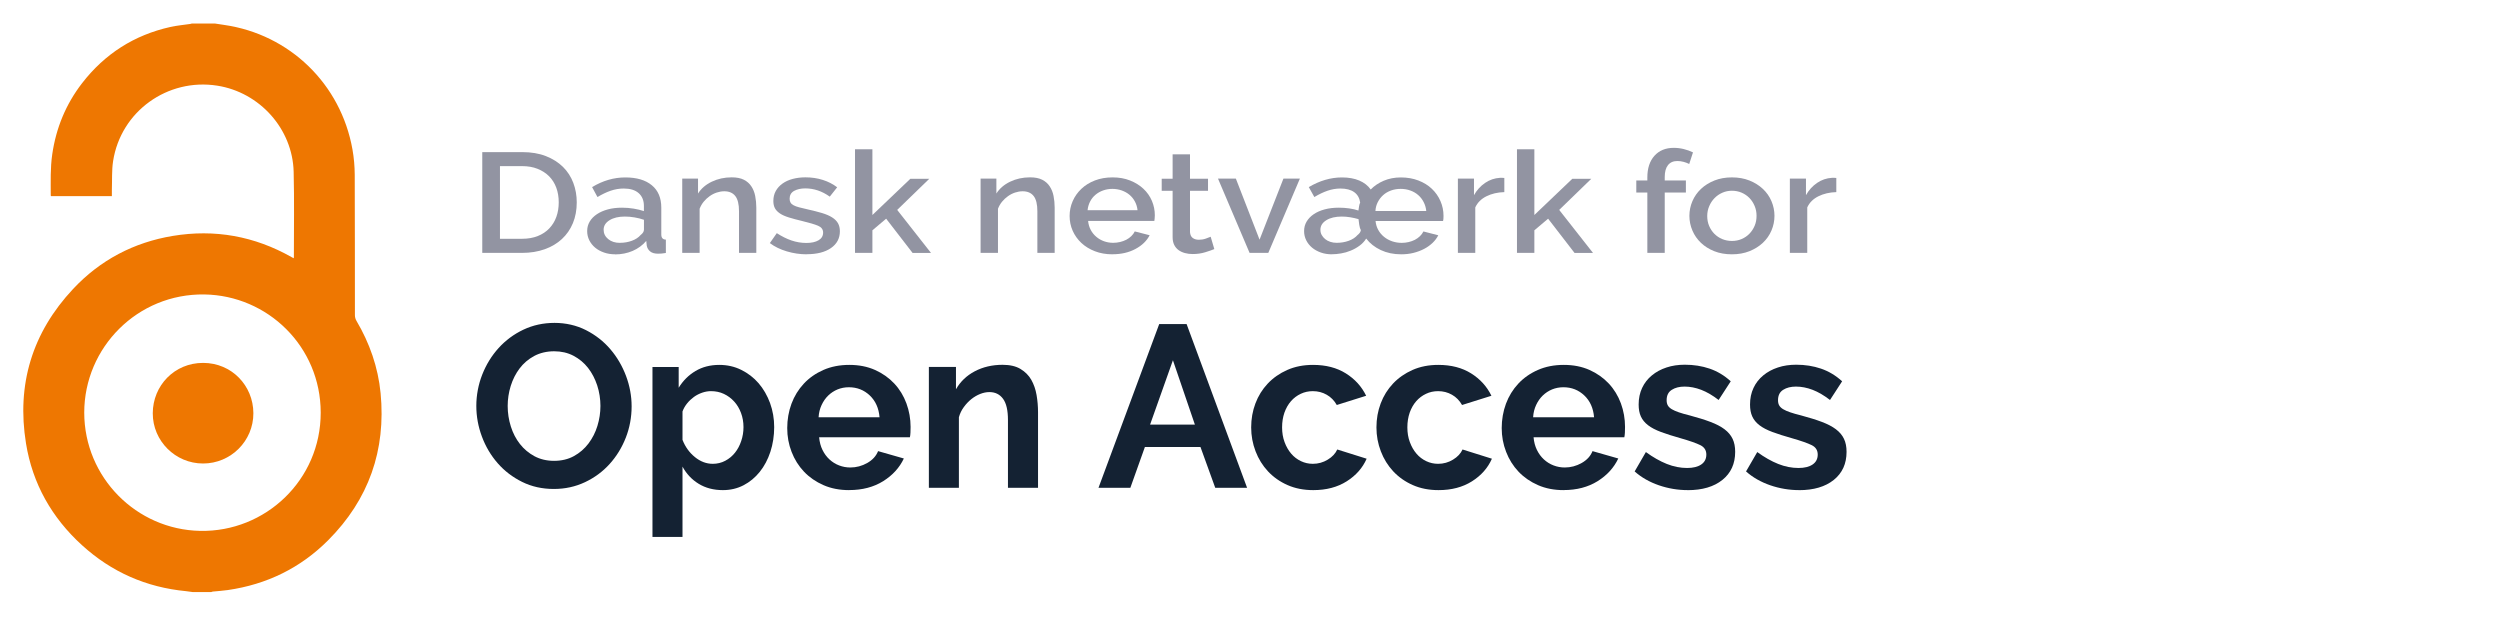
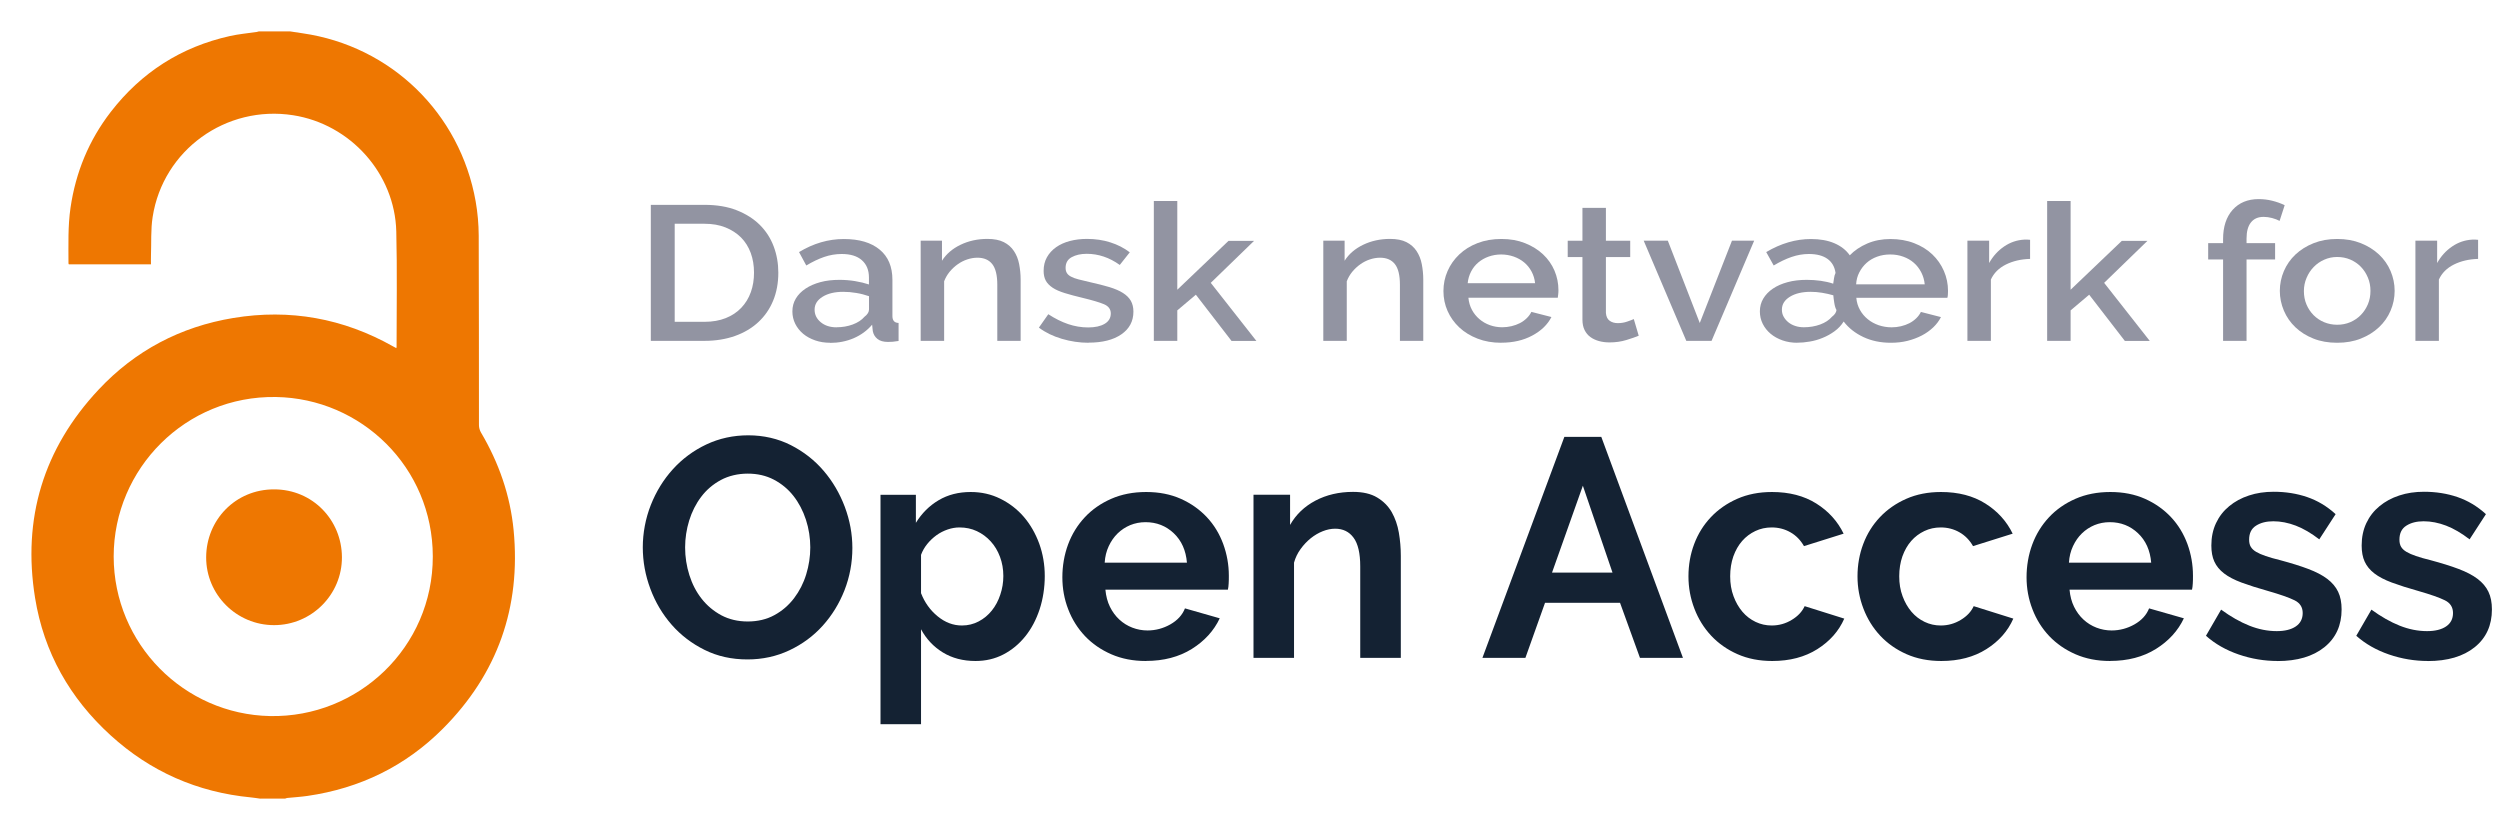
- <svg xmlns="http://www.w3.org/2000/svg" viewBox="0 0 563.59 139.85">
+ <svg xmlns="http://www.w3.org/2000/svg" viewBox="0 0 417.63 138.65">
  <defs>
    <style>.cls-1{fill:#142233;}.cls-2{fill:#9294a2;}.cls-3{fill:#ee7701;}</style>
  </defs>
  <g id="Navn">
    <g>
-       <path class="cls-1" d="M124.86,110.23c-2.63,0-5.01-.53-7.15-1.59-2.14-1.06-3.98-2.46-5.51-4.21-1.53-1.75-2.72-3.75-3.56-6.01-.84-2.25-1.26-4.56-1.26-6.92s.45-4.82,1.34-7.07c.89-2.25,2.12-4.25,3.69-5.98,1.57-1.73,3.43-3.11,5.58-4.13,2.16-1.02,4.5-1.53,7.02-1.53s4.96,.55,7.1,1.64,3.97,2.52,5.48,4.29c1.52,1.77,2.69,3.78,3.54,6.03,.84,2.25,1.26,4.54,1.26,6.86,0,2.46-.44,4.81-1.31,7.05-.88,2.24-2.09,4.21-3.64,5.93-1.55,1.72-3.4,3.09-5.56,4.11-2.16,1.02-4.5,1.53-7.02,1.53Zm-10.41-18.72c0,1.59,.24,3.14,.71,4.63,.47,1.49,1.15,2.81,2.05,3.95,.89,1.14,1.99,2.06,3.28,2.76,1.3,.69,2.77,1.04,4.42,1.04s3.17-.35,4.47-1.07c1.3-.71,2.39-1.66,3.28-2.83,.89-1.18,1.57-2.5,2.02-3.98,.45-1.47,.68-2.97,.68-4.5s-.24-3.14-.73-4.63c-.49-1.49-1.18-2.81-2.07-3.95-.89-1.14-1.99-2.05-3.28-2.73-1.3-.68-2.75-1.01-4.37-1.01s-3.18,.36-4.5,1.07c-1.31,.71-2.41,1.65-3.28,2.81-.88,1.16-1.54,2.48-2,3.95-.45,1.47-.68,2.97-.68,4.5Z" />
-       <path class="cls-1" d="M162.96,110.49c-2.09,0-3.91-.48-5.46-1.43-1.55-.95-2.76-2.24-3.64-3.87v15.86h-6.77v-38.32h5.91v4.68c.98-1.59,2.24-2.85,3.79-3.77,1.55-.92,3.33-1.38,5.36-1.38,1.79,0,3.44,.37,4.95,1.12,1.52,.75,2.82,1.75,3.92,3.02,1.09,1.27,1.95,2.76,2.58,4.47,.62,1.72,.93,3.53,.93,5.43s-.29,3.83-.86,5.56c-.57,1.73-1.37,3.24-2.4,4.52-1.03,1.28-2.25,2.29-3.66,3.02-1.41,.73-2.96,1.09-4.65,1.09Zm-2.27-5.93c1.01,0,1.95-.23,2.8-.68,.86-.45,1.59-1.06,2.2-1.82,.61-.76,1.08-1.65,1.41-2.65,.34-1,.51-2.04,.51-3.12,0-1.14-.19-2.21-.56-3.2-.37-.99-.88-1.85-1.54-2.57-.66-.73-1.43-1.3-2.32-1.72s-1.86-.62-2.91-.62c-.64,0-1.3,.11-1.97,.34-.67,.23-1.3,.55-1.87,.96-.57,.42-1.09,.9-1.54,1.46-.45,.56-.8,1.16-1.04,1.82v6.4c.61,1.56,1.53,2.85,2.78,3.87,1.25,1.02,2.59,1.53,4.04,1.53Z" />
-       <path class="cls-1" d="M191.41,110.49c-2.12,0-4.04-.37-5.76-1.12-1.72-.75-3.18-1.76-4.4-3.04-1.21-1.28-2.15-2.77-2.8-4.47-.66-1.7-.98-3.48-.98-5.36s.32-3.77,.96-5.49c.64-1.72,1.57-3.22,2.78-4.52,1.21-1.3,2.69-2.33,4.42-3.09,1.73-.76,3.68-1.14,5.84-1.14s4.08,.38,5.79,1.14c1.7,.76,3.15,1.79,4.35,3.07,1.2,1.28,2.1,2.77,2.73,4.47,.62,1.7,.94,3.47,.94,5.3,0,.45,0,.88-.03,1.3-.02,.42-.06,.76-.13,1.04h-20.46c.1,1.08,.35,2.03,.76,2.86s.93,1.54,1.57,2.13c.64,.59,1.36,1.04,2.17,1.35s1.65,.47,2.53,.47c1.35,0,2.62-.34,3.81-1.01,1.2-.68,2.01-1.57,2.45-2.68l5.81,1.66c-.98,2.08-2.54,3.79-4.67,5.12-2.14,1.33-4.69,2-7.65,2Zm6.87-16.43c-.17-2.04-.9-3.68-2.2-4.91-1.3-1.23-2.87-1.85-4.72-1.85-.91,0-1.76,.17-2.55,.49-.79,.33-1.49,.79-2.1,1.38-.61,.59-1.1,1.3-1.49,2.13-.39,.83-.62,1.75-.68,2.76h13.74Z" />
-       <path class="cls-1" d="M234,109.97h-6.77v-15.29c0-2.18-.37-3.78-1.11-4.78-.74-1.01-1.77-1.51-3.08-1.51-.67,0-1.36,.14-2.07,.42-.71,.28-1.37,.67-2,1.17-.62,.5-1.19,1.1-1.69,1.79-.51,.69-.88,1.46-1.11,2.29v15.91h-6.77v-27.25h6.11v5.04c.98-1.73,2.39-3.08,4.24-4.06,1.85-.97,3.94-1.46,6.27-1.46,1.65,0,3,.31,4.04,.94,1.04,.62,1.85,1.44,2.43,2.44,.57,1.01,.97,2.15,1.19,3.43,.22,1.28,.33,2.58,.33,3.9v17Z" />
-       <path class="cls-1" d="M261.34,73.05h6.16l13.64,36.92h-7.18l-3.33-9.2h-12.53l-3.28,9.2h-7.18l13.69-36.92Zm8.03,22.67l-4.95-14.51-5.15,14.51h10.11Z" />
-       <path class="cls-1" d="M282.06,96.35c0-1.91,.32-3.71,.96-5.41,.64-1.7,1.57-3.19,2.78-4.47,1.21-1.28,2.68-2.31,4.4-3.07,1.72-.76,3.65-1.14,5.81-1.14,2.9,0,5.36,.64,7.4,1.92,2.04,1.28,3.56,2.96,4.57,5.04l-6.62,2.08c-.57-1-1.33-1.78-2.27-2.31-.94-.54-1.99-.81-3.13-.81-.98,0-1.89,.2-2.73,.6-.84,.4-1.58,.95-2.2,1.66-.62,.71-1.11,1.57-1.47,2.57-.35,1.01-.53,2.12-.53,3.33s.18,2.32,.56,3.33c.37,1.01,.87,1.87,1.49,2.6,.62,.73,1.36,1.29,2.2,1.69,.84,.4,1.73,.6,2.68,.6,1.21,0,2.33-.31,3.36-.94,1.03-.62,1.74-1.39,2.15-2.29l6.62,2.08c-.91,2.08-2.41,3.78-4.5,5.1-2.09,1.32-4.6,1.98-7.53,1.98-2.16,0-4.09-.38-5.81-1.14s-3.18-1.79-4.4-3.09c-1.21-1.3-2.15-2.81-2.8-4.52-.66-1.72-.99-3.51-.99-5.38Z" />
-       <path class="cls-1" d="M310.3,96.35c0-1.91,.32-3.71,.96-5.41,.64-1.7,1.57-3.19,2.78-4.47,1.21-1.28,2.68-2.31,4.4-3.07,1.72-.76,3.65-1.14,5.81-1.14,2.9,0,5.36,.64,7.4,1.92,2.04,1.28,3.56,2.96,4.57,5.04l-6.62,2.08c-.57-1-1.33-1.78-2.27-2.31-.94-.54-1.99-.81-3.13-.81-.98,0-1.89,.2-2.73,.6-.84,.4-1.58,.95-2.2,1.66-.62,.71-1.11,1.57-1.47,2.57-.35,1.01-.53,2.12-.53,3.33s.18,2.32,.56,3.33c.37,1.01,.87,1.87,1.49,2.6,.62,.73,1.36,1.29,2.2,1.69,.84,.4,1.73,.6,2.68,.6,1.21,0,2.33-.31,3.36-.94,1.03-.62,1.74-1.39,2.15-2.29l6.62,2.08c-.91,2.08-2.41,3.78-4.5,5.1-2.09,1.32-4.6,1.98-7.53,1.98-2.16,0-4.09-.38-5.81-1.14s-3.18-1.79-4.4-3.09c-1.21-1.3-2.15-2.81-2.8-4.52-.66-1.72-.99-3.51-.99-5.38Z" />
-       <path class="cls-1" d="M352.49,110.49c-2.12,0-4.04-.37-5.76-1.12s-3.18-1.76-4.4-3.04c-1.21-1.28-2.15-2.77-2.8-4.47-.66-1.7-.99-3.48-.99-5.36s.32-3.77,.96-5.49c.64-1.72,1.57-3.22,2.78-4.52,1.21-1.3,2.69-2.33,4.42-3.09,1.73-.76,3.68-1.14,5.84-1.14s4.08,.38,5.79,1.14c1.7,.76,3.15,1.79,4.35,3.07,1.2,1.28,2.1,2.77,2.73,4.47,.62,1.7,.93,3.47,.93,5.3,0,.45,0,.88-.03,1.3s-.06,.76-.13,1.04h-20.46c.1,1.08,.35,2.03,.76,2.86s.93,1.54,1.57,2.13c.64,.59,1.36,1.04,2.17,1.35s1.65,.47,2.53,.47c1.35,0,2.62-.34,3.81-1.01,1.2-.68,2.01-1.57,2.45-2.68l5.81,1.66c-.98,2.08-2.54,3.79-4.67,5.12-2.14,1.33-4.69,2-7.66,2Zm6.87-16.43c-.17-2.04-.9-3.68-2.2-4.91-1.3-1.23-2.87-1.85-4.72-1.85-.91,0-1.76,.17-2.55,.49-.79,.33-1.49,.79-2.1,1.38-.61,.59-1.1,1.3-1.49,2.13-.39,.83-.62,1.75-.68,2.76h13.74Z" />
-       <path class="cls-1" d="M380.49,110.49c-2.22,0-4.4-.36-6.52-1.09-2.12-.73-3.94-1.77-5.46-3.12l2.53-4.37c1.62,1.18,3.19,2.07,4.72,2.68,1.53,.61,3.06,.91,4.57,.91,1.35,0,2.41-.26,3.18-.78s1.16-1.27,1.16-2.24-.45-1.68-1.36-2.13c-.91-.45-2.39-.97-4.45-1.56-1.72-.48-3.18-.95-4.4-1.4-1.21-.45-2.19-.96-2.93-1.53-.74-.57-1.28-1.23-1.62-1.98-.34-.74-.5-1.64-.5-2.68,0-1.39,.26-2.63,.78-3.74,.52-1.11,1.25-2.05,2.2-2.83,.94-.78,2.05-1.38,3.31-1.79,1.26-.42,2.64-.62,4.12-.62,1.99,0,3.85,.29,5.58,.88,1.73,.59,3.33,1.54,4.77,2.86l-2.73,4.21c-1.35-1.04-2.65-1.8-3.92-2.29-1.26-.48-2.52-.73-3.76-.73-1.15,0-2.11,.24-2.88,.73-.78,.49-1.16,1.27-1.16,2.34,0,.49,.09,.88,.28,1.2,.18,.31,.48,.59,.88,.83,.4,.24,.94,.48,1.59,.7,.66,.23,1.47,.46,2.45,.7,1.82,.49,3.38,.97,4.67,1.46,1.3,.49,2.36,1.04,3.18,1.66s1.43,1.34,1.82,2.16c.39,.81,.58,1.79,.58,2.94,0,2.67-.96,4.78-2.88,6.32-1.92,1.54-4.53,2.31-7.83,2.31Z" />
-       <path class="cls-1" d="M405.6,110.49c-2.22,0-4.4-.36-6.52-1.09-2.12-.73-3.94-1.77-5.46-3.12l2.53-4.37c1.62,1.18,3.19,2.07,4.72,2.68,1.53,.61,3.06,.91,4.57,.91,1.35,0,2.41-.26,3.18-.78s1.16-1.27,1.16-2.24-.45-1.68-1.36-2.13c-.91-.45-2.39-.97-4.45-1.56-1.72-.48-3.18-.95-4.4-1.4-1.21-.45-2.19-.96-2.93-1.53-.74-.57-1.28-1.23-1.62-1.98-.34-.74-.5-1.64-.5-2.68,0-1.39,.26-2.63,.78-3.74,.52-1.11,1.25-2.05,2.2-2.83,.94-.78,2.05-1.38,3.31-1.79,1.26-.42,2.64-.62,4.12-.62,1.99,0,3.85,.29,5.58,.88,1.73,.59,3.33,1.54,4.77,2.86l-2.73,4.21c-1.35-1.04-2.65-1.8-3.92-2.29-1.26-.48-2.52-.73-3.76-.73-1.15,0-2.11,.24-2.88,.73-.78,.49-1.16,1.27-1.16,2.34,0,.49,.09,.88,.28,1.2,.18,.31,.48,.59,.88,.83,.4,.24,.94,.48,1.59,.7,.66,.23,1.47,.46,2.45,.7,1.82,.49,3.38,.97,4.67,1.46,1.3,.49,2.36,1.04,3.18,1.66s1.43,1.34,1.82,2.16c.39,.81,.58,1.79,.58,2.94,0,2.67-.96,4.78-2.88,6.32-1.92,1.54-4.53,2.31-7.83,2.31Z" />
+       <path class="cls-1" d="M124.86,110.16c-2.63,0-5.01-.53-7.15-1.59-2.14-1.06-3.98-2.46-5.51-4.21-1.53-1.75-2.72-3.75-3.56-6.01-.84-2.25-1.26-4.56-1.26-6.92s.45-4.82,1.34-7.07c.89-2.25,2.12-4.25,3.69-5.98,1.57-1.73,3.43-3.11,5.58-4.13,2.16-1.02,4.5-1.53,7.02-1.53s4.96,.55,7.1,1.64,3.97,2.52,5.48,4.29c1.52,1.77,2.69,3.78,3.54,6.03,.84,2.25,1.26,4.54,1.26,6.86,0,2.46-.44,4.81-1.31,7.05-.88,2.24-2.09,4.21-3.64,5.93-1.55,1.72-3.4,3.09-5.56,4.11-2.16,1.02-4.5,1.53-7.02,1.53Zm-10.41-18.72c0,1.59,.24,3.14,.71,4.63,.47,1.49,1.15,2.81,2.05,3.95,.89,1.14,1.99,2.06,3.28,2.76,1.3,.69,2.77,1.04,4.42,1.04s3.17-.35,4.47-1.07c1.3-.71,2.39-1.66,3.28-2.83,.89-1.18,1.57-2.5,2.02-3.98,.45-1.47,.68-2.97,.68-4.5s-.24-3.14-.73-4.63c-.49-1.49-1.18-2.81-2.07-3.95-.89-1.14-1.99-2.05-3.28-2.73-1.3-.68-2.75-1.01-4.37-1.01s-3.18,.36-4.5,1.07c-1.31,.71-2.41,1.65-3.28,2.81-.88,1.16-1.54,2.48-2,3.95-.45,1.47-.68,2.97-.68,4.5Z" />
+       <path class="cls-1" d="M162.96,110.42c-2.09,0-3.91-.48-5.46-1.43-1.55-.95-2.76-2.24-3.64-3.87v15.86h-6.77v-38.32h5.91v4.68c.98-1.59,2.24-2.85,3.79-3.77,1.55-.92,3.33-1.38,5.36-1.38,1.79,0,3.44,.37,4.95,1.12,1.52,.75,2.82,1.75,3.92,3.02,1.09,1.27,1.95,2.76,2.58,4.47,.62,1.72,.93,3.53,.93,5.43s-.29,3.83-.86,5.56c-.57,1.73-1.37,3.24-2.4,4.52-1.03,1.28-2.25,2.29-3.66,3.02-1.41,.73-2.96,1.09-4.65,1.09Zm-2.27-5.93c1.01,0,1.95-.23,2.8-.68,.86-.45,1.59-1.06,2.2-1.82,.61-.76,1.08-1.65,1.41-2.65,.34-1,.51-2.04,.51-3.12,0-1.14-.19-2.21-.56-3.2-.37-.99-.88-1.85-1.54-2.57-.66-.73-1.43-1.3-2.32-1.72s-1.86-.62-2.91-.62c-.64,0-1.3,.11-1.97,.34-.67,.23-1.3,.55-1.87,.96-.57,.42-1.09,.9-1.54,1.46-.45,.56-.8,1.16-1.04,1.82v6.4c.61,1.56,1.53,2.85,2.78,3.87,1.25,1.02,2.59,1.53,4.04,1.53Z" />
+       <path class="cls-1" d="M191.41,110.42c-2.12,0-4.04-.37-5.76-1.12-1.72-.75-3.18-1.76-4.4-3.04-1.21-1.28-2.15-2.77-2.8-4.47-.66-1.7-.98-3.48-.98-5.36s.32-3.77,.96-5.49c.64-1.72,1.57-3.22,2.78-4.52,1.21-1.3,2.69-2.33,4.42-3.09,1.73-.76,3.68-1.14,5.84-1.14s4.08,.38,5.79,1.14c1.7,.76,3.15,1.79,4.35,3.07,1.2,1.28,2.1,2.77,2.73,4.47,.62,1.7,.94,3.47,.94,5.3,0,.45,0,.88-.03,1.3-.02,.42-.06,.76-.13,1.04h-20.46c.1,1.08,.35,2.03,.76,2.86s.93,1.54,1.57,2.13c.64,.59,1.36,1.04,2.17,1.35s1.65,.47,2.53,.47c1.35,0,2.62-.34,3.81-1.01,1.2-.68,2.01-1.57,2.45-2.68l5.81,1.66c-.98,2.08-2.54,3.79-4.67,5.12-2.14,1.33-4.69,2-7.65,2Zm6.87-16.43c-.17-2.04-.9-3.68-2.2-4.91-1.3-1.23-2.87-1.85-4.72-1.85-.91,0-1.76,.17-2.55,.49-.79,.33-1.49,.79-2.1,1.38-.61,.59-1.1,1.3-1.49,2.13-.39,.83-.62,1.75-.68,2.76h13.74Z" />
+       <path class="cls-1" d="M234,109.9h-6.77v-15.29c0-2.18-.37-3.78-1.11-4.78-.74-1.01-1.77-1.51-3.08-1.51-.67,0-1.36,.14-2.07,.42-.71,.28-1.37,.67-2,1.17-.62,.5-1.19,1.1-1.69,1.79-.51,.69-.88,1.46-1.11,2.29v15.91h-6.77v-27.25h6.11v5.04c.98-1.73,2.39-3.08,4.24-4.06,1.85-.97,3.94-1.46,6.27-1.46,1.65,0,3,.31,4.04,.94,1.04,.62,1.85,1.44,2.43,2.44,.57,1.01,.97,2.15,1.19,3.43,.22,1.28,.33,2.58,.33,3.9v17Z" />
+       <path class="cls-1" d="M261.34,72.98h6.16l13.64,36.92h-7.18l-3.33-9.2h-12.53l-3.28,9.2h-7.18l13.69-36.92Zm8.03,22.67l-4.95-14.51-5.15,14.51h10.11Z" />
+       <path class="cls-1" d="M282.06,96.28c0-1.91,.32-3.71,.96-5.41,.64-1.7,1.57-3.19,2.78-4.47,1.21-1.28,2.68-2.31,4.4-3.07,1.72-.76,3.65-1.14,5.81-1.14,2.9,0,5.36,.64,7.4,1.92,2.04,1.28,3.56,2.96,4.57,5.04l-6.62,2.08c-.57-1-1.33-1.78-2.27-2.31-.94-.54-1.99-.81-3.13-.81-.98,0-1.89,.2-2.73,.6-.84,.4-1.58,.95-2.2,1.66-.62,.71-1.11,1.57-1.47,2.57-.35,1.01-.53,2.12-.53,3.33s.18,2.32,.56,3.33c.37,1.01,.87,1.87,1.49,2.6,.62,.73,1.36,1.29,2.2,1.69,.84,.4,1.73,.6,2.68,.6,1.21,0,2.33-.31,3.36-.94,1.03-.62,1.74-1.39,2.15-2.29l6.62,2.08c-.91,2.08-2.41,3.78-4.5,5.1-2.09,1.32-4.6,1.98-7.53,1.98-2.16,0-4.09-.38-5.81-1.14s-3.18-1.79-4.4-3.09c-1.21-1.3-2.15-2.81-2.8-4.52-.66-1.72-.99-3.51-.99-5.38Z" />
+       <path class="cls-1" d="M310.3,96.28c0-1.91,.32-3.71,.96-5.41,.64-1.7,1.57-3.19,2.78-4.47,1.21-1.28,2.68-2.31,4.4-3.07,1.72-.76,3.65-1.14,5.81-1.14,2.9,0,5.36,.64,7.4,1.92,2.04,1.28,3.56,2.96,4.57,5.04l-6.62,2.08c-.57-1-1.33-1.78-2.27-2.31-.94-.54-1.99-.81-3.13-.81-.98,0-1.89,.2-2.73,.6-.84,.4-1.58,.95-2.2,1.66-.62,.71-1.11,1.57-1.47,2.57-.35,1.01-.53,2.12-.53,3.33s.18,2.32,.56,3.33c.37,1.01,.87,1.87,1.49,2.6,.62,.73,1.36,1.29,2.2,1.69,.84,.4,1.73,.6,2.68,.6,1.21,0,2.33-.31,3.36-.94,1.03-.62,1.74-1.39,2.15-2.29l6.62,2.08c-.91,2.08-2.41,3.78-4.5,5.1-2.09,1.32-4.6,1.98-7.53,1.98-2.16,0-4.09-.38-5.81-1.14s-3.18-1.79-4.4-3.09c-1.21-1.3-2.15-2.81-2.8-4.52-.66-1.72-.99-3.51-.99-5.38Z" />
+       <path class="cls-1" d="M352.49,110.42c-2.12,0-4.04-.37-5.76-1.12s-3.18-1.76-4.4-3.04c-1.21-1.28-2.15-2.77-2.8-4.47-.66-1.7-.99-3.48-.99-5.36s.32-3.77,.96-5.49c.64-1.72,1.57-3.22,2.78-4.52,1.21-1.3,2.69-2.33,4.42-3.09,1.73-.76,3.68-1.14,5.84-1.14s4.08,.38,5.79,1.14c1.7,.76,3.15,1.79,4.35,3.07,1.2,1.28,2.1,2.77,2.73,4.47,.62,1.7,.93,3.47,.93,5.3,0,.45,0,.88-.03,1.3s-.06,.76-.13,1.04h-20.46c.1,1.08,.35,2.03,.76,2.86s.93,1.54,1.57,2.13c.64,.59,1.36,1.04,2.17,1.35s1.65,.47,2.53,.47c1.35,0,2.62-.34,3.81-1.01,1.2-.68,2.01-1.57,2.45-2.68l5.81,1.66c-.98,2.08-2.54,3.79-4.67,5.12-2.14,1.33-4.69,2-7.66,2Zm6.87-16.43c-.17-2.04-.9-3.68-2.2-4.91-1.3-1.23-2.87-1.85-4.72-1.85-.91,0-1.76,.17-2.55,.49-.79,.33-1.49,.79-2.1,1.38-.61,.59-1.1,1.3-1.49,2.13-.39,.83-.62,1.75-.68,2.76h13.74Z" />
+       <path class="cls-1" d="M380.49,110.42c-2.22,0-4.4-.36-6.52-1.09-2.12-.73-3.94-1.77-5.46-3.12l2.53-4.37c1.62,1.18,3.19,2.07,4.72,2.68,1.53,.61,3.06,.91,4.57,.91,1.35,0,2.41-.26,3.18-.78s1.16-1.27,1.16-2.24-.45-1.68-1.36-2.13c-.91-.45-2.39-.97-4.45-1.56-1.72-.48-3.18-.95-4.4-1.4-1.21-.45-2.19-.96-2.93-1.53-.74-.57-1.28-1.23-1.62-1.98-.34-.74-.5-1.64-.5-2.68,0-1.39,.26-2.63,.78-3.74,.52-1.11,1.25-2.05,2.2-2.83,.94-.78,2.05-1.38,3.31-1.79,1.26-.42,2.64-.62,4.12-.62,1.99,0,3.85,.29,5.58,.88,1.73,.59,3.33,1.54,4.77,2.86l-2.73,4.21c-1.35-1.04-2.65-1.8-3.92-2.29-1.26-.48-2.52-.73-3.76-.73-1.15,0-2.11,.24-2.88,.73-.78,.49-1.16,1.27-1.16,2.34,0,.49,.09,.88,.28,1.2,.18,.31,.48,.59,.88,.83,.4,.24,.94,.48,1.59,.7,.66,.23,1.47,.46,2.45,.7,1.82,.49,3.38,.97,4.67,1.46,1.3,.49,2.36,1.04,3.18,1.66s1.43,1.34,1.82,2.16c.39,.81,.58,1.79,.58,2.94,0,2.67-.96,4.78-2.88,6.32-1.92,1.54-4.53,2.31-7.83,2.31Z" />
+       <path class="cls-1" d="M405.6,110.42c-2.22,0-4.4-.36-6.52-1.09-2.12-.73-3.94-1.77-5.46-3.12l2.53-4.37c1.62,1.18,3.19,2.07,4.72,2.68,1.53,.61,3.06,.91,4.57,.91,1.35,0,2.41-.26,3.18-.78s1.16-1.27,1.16-2.24-.45-1.68-1.36-2.13c-.91-.45-2.39-.97-4.45-1.56-1.72-.48-3.18-.95-4.4-1.4-1.21-.45-2.19-.96-2.93-1.53-.74-.57-1.28-1.23-1.62-1.98-.34-.74-.5-1.64-.5-2.68,0-1.39,.26-2.63,.78-3.74,.52-1.11,1.25-2.05,2.2-2.83,.94-.78,2.05-1.38,3.31-1.79,1.26-.42,2.64-.62,4.12-.62,1.99,0,3.85,.29,5.58,.88,1.73,.59,3.33,1.54,4.77,2.86l-2.73,4.21c-1.35-1.04-2.65-1.8-3.92-2.29-1.26-.48-2.52-.73-3.76-.73-1.15,0-2.11,.24-2.88,.73-.78,.49-1.16,1.27-1.16,2.34,0,.49,.09,.88,.28,1.2,.18,.31,.48,.59,.88,.83,.4,.24,.94,.48,1.59,.7,.66,.23,1.47,.46,2.45,.7,1.82,.49,3.38,.97,4.67,1.46,1.3,.49,2.36,1.04,3.18,1.66s1.43,1.34,1.82,2.16c.39,.81,.58,1.79,.58,2.94,0,2.67-.96,4.78-2.88,6.32-1.92,1.54-4.53,2.31-7.83,2.31Z" />
    </g>
    <g id="DK">
      <g>
-         <path class="cls-2" d="M108.72,57.01v-22.72h8.98c2.04,0,3.83,.3,5.36,.9,1.53,.6,2.81,1.41,3.85,2.43,1.03,1.02,1.81,2.22,2.33,3.6,.52,1.38,.78,2.84,.78,4.4,0,1.73-.29,3.29-.87,4.69-.58,1.4-1.41,2.59-2.48,3.58-1.07,.99-2.36,1.76-3.88,2.3-1.52,.54-3.22,.82-5.09,.82h-8.98Zm17.24-11.39c0-1.19-.18-2.29-.55-3.3-.37-1-.91-1.86-1.62-2.58-.71-.71-1.58-1.27-2.6-1.68-1.02-.41-2.19-.61-3.49-.61h-4.99v16.38h4.99c1.33,0,2.51-.21,3.54-.62s1.9-.99,2.6-1.73c.7-.74,1.23-1.6,1.59-2.61,.36-1,.53-2.09,.53-3.26Z" />
-         <path class="cls-2" d="M138.68,57.33c-.9,0-1.74-.13-2.51-.4-.77-.27-1.44-.63-2-1.1-.56-.47-1-1.02-1.32-1.66-.32-.64-.48-1.33-.48-2.08,0-.79,.19-1.5,.57-2.14,.38-.64,.92-1.19,1.62-1.66,.7-.47,1.53-.83,2.49-1.09,.96-.26,2.02-.38,3.19-.38,.88,0,1.75,.07,2.6,.21,.85,.14,1.63,.33,2.32,.56v-1.15c0-1.24-.39-2.2-1.18-2.9s-1.91-1.04-3.38-1.04c-1,0-1.98,.17-2.94,.5-.96,.33-1.95,.81-2.97,1.42l-1.21-2.24c2.4-1.45,4.89-2.18,7.48-2.18s4.56,.59,5.98,1.76c1.43,1.17,2.14,2.86,2.14,5.06v6.05c0,.75,.34,1.13,1.03,1.15v3.01c-.38,.06-.71,.11-.98,.13-.27,.02-.54,.03-.8,.03-.76,0-1.35-.17-1.76-.51-.42-.34-.67-.78-.77-1.31l-.11-1.06c-.83,.98-1.86,1.73-3.08,2.26-1.22,.52-2.54,.78-3.94,.78Zm1.07-2.59c.95,0,1.85-.15,2.69-.46,.84-.31,1.5-.74,1.98-1.3,.5-.38,.75-.79,.75-1.22v-2.21c-.67-.23-1.37-.42-2.12-.54-.75-.13-1.48-.19-2.19-.19-1.4,0-2.55,.27-3.44,.82s-1.34,1.26-1.34,2.16c0,.83,.34,1.53,1.03,2.1,.69,.57,1.57,.85,2.64,.85Z" />
-         <path class="cls-2" d="M170.52,57.01h-3.92v-9.38c0-1.58-.28-2.73-.84-3.44-.56-.71-1.38-1.07-2.48-1.07-.57,0-1.14,.1-1.71,.29s-1.1,.46-1.6,.82c-.5,.35-.94,.77-1.34,1.25-.39,.48-.69,1.01-.91,1.58v9.95h-3.92v-16.74h3.56v3.36c.71-1.13,1.75-2.02,3.1-2.67,1.35-.65,2.85-.98,4.49-.98,1.12,0,2.03,.18,2.74,.54,.71,.36,1.28,.86,1.69,1.49,.42,.63,.71,1.35,.87,2.18s.25,1.69,.25,2.61v10.21Z" />
-         <path class="cls-2" d="M181.85,57.33c-1.5,0-2.99-.22-4.47-.66-1.48-.44-2.76-1.06-3.83-1.87l1.57-2.24c1.12,.73,2.22,1.28,3.31,1.65,1.09,.37,2.21,.56,3.35,.56s2.08-.2,2.76-.61c.68-.4,1.02-.98,1.02-1.73,0-.7-.38-1.22-1.14-1.54-.76-.32-1.95-.67-3.56-1.06-1.16-.28-2.16-.54-2.99-.8-.83-.26-1.51-.55-2.03-.9s-.9-.74-1.14-1.18c-.24-.45-.36-.99-.36-1.63,0-.85,.18-1.61,.55-2.27,.37-.66,.88-1.22,1.53-1.68,.65-.46,1.42-.81,2.3-1.04,.88-.23,1.83-.35,2.85-.35,1.4,0,2.71,.19,3.92,.58,1.21,.38,2.29,.94,3.24,1.66l-1.67,2.11c-1.73-1.24-3.57-1.86-5.52-1.86-1,0-1.83,.19-2.51,.56s-1.02,.97-1.02,1.78c0,.34,.07,.63,.21,.86,.14,.24,.37,.44,.69,.61,.32,.17,.74,.33,1.25,.46,.51,.14,1.15,.29,1.91,.46,1.26,.28,2.34,.56,3.26,.83,.91,.28,1.67,.6,2.26,.98,.59,.37,1.03,.81,1.32,1.31,.28,.5,.43,1.1,.43,1.81,0,1.6-.67,2.86-2.01,3.79-1.34,.93-3.17,1.39-5.47,1.39Z" />
-         <path class="cls-2" d="M205.72,57.01l-5.95-7.71-3.1,2.62v5.09h-3.92v-23.36h3.92v14.82l8.55-8.16h4.27l-7.23,7.01,7.62,9.7h-4.17Z" />
-         <path class="cls-2" d="M237.78,57.01h-3.92v-9.38c0-1.58-.28-2.73-.84-3.44-.56-.71-1.38-1.07-2.48-1.07-.57,0-1.14,.1-1.71,.29s-1.1,.46-1.6,.82c-.5,.35-.94,.77-1.34,1.25-.39,.48-.69,1.01-.91,1.58v9.95h-3.92v-16.74h3.56v3.36c.71-1.13,1.75-2.02,3.1-2.67,1.35-.65,2.85-.98,4.49-.98,1.12,0,2.03,.18,2.74,.54,.71,.36,1.28,.86,1.69,1.49,.42,.63,.71,1.35,.87,2.18s.25,1.69,.25,2.61v10.21Z" />
-         <path class="cls-2" d="M250.78,57.33c-1.45,0-2.77-.23-3.95-.69-1.19-.46-2.2-1.08-3.05-1.87-.84-.79-1.5-1.71-1.96-2.75-.46-1.04-.69-2.15-.69-3.33s.23-2.29,.69-3.34c.46-1.06,1.12-1.98,1.96-2.78,.84-.8,1.86-1.43,3.05-1.89,1.19-.46,2.52-.69,3.99-.69s2.76,.23,3.94,.7c1.18,.47,2.18,1.09,3.01,1.87,.83,.78,1.47,1.69,1.91,2.72,.44,1.04,.66,2.12,.66,3.25,0,.26-.01,.5-.04,.72-.02,.22-.05,.41-.07,.56h-14.93c.07,.75,.27,1.42,.59,2.02,.32,.6,.74,1.12,1.25,1.55,.51,.44,1.09,.77,1.75,1.01,.65,.23,1.34,.35,2.05,.35,.52,0,1.04-.06,1.55-.18,.51-.12,.98-.29,1.41-.51,.43-.22,.81-.5,1.14-.82,.33-.32,.59-.67,.78-1.06l3.35,.86c-.64,1.26-1.7,2.29-3.19,3.09-1.48,.8-3.21,1.2-5.18,1.2Zm5.66-9.95c-.07-.7-.27-1.35-.59-1.95-.32-.6-.73-1.1-1.23-1.52-.5-.42-1.08-.74-1.75-.98-.67-.23-1.37-.35-2.1-.35s-1.43,.12-2.08,.35c-.65,.23-1.23,.56-1.73,.98-.5,.42-.9,.92-1.21,1.52-.31,.6-.5,1.25-.57,1.95h11.26Z" />
-         <path class="cls-2" d="M273.76,56.15c-.5,.21-1.19,.45-2.07,.72-.88,.27-1.82,.4-2.81,.4-.62,0-1.2-.07-1.75-.22-.55-.15-1.03-.37-1.44-.67-.42-.3-.74-.69-.98-1.17-.24-.48-.36-1.06-.36-1.74v-10.46h-2.46v-2.72h2.46v-5.5h3.92v5.5h4.06v2.72h-4.06v9.34c.05,.6,.25,1.03,.62,1.3,.37,.27,.83,.4,1.37,.4s1.07-.08,1.57-.26c.5-.17,.87-.31,1.1-.42l.82,2.78Z" />
-         <path class="cls-2" d="M281.7,57.01l-7.12-16.74h4.03l5.34,13.76,5.38-13.76h3.71l-7.12,16.74h-4.2Z" />
-         <path class="cls-2" d="M300.26,57.33c-.9,0-1.73-.13-2.49-.4s-1.42-.63-1.98-1.1c-.56-.47-1-1.02-1.32-1.66-.32-.64-.48-1.33-.48-2.08,0-.79,.19-1.5,.57-2.14,.38-.64,.91-1.19,1.6-1.66,.69-.47,1.51-.83,2.48-1.09,.96-.26,2.02-.38,3.19-.38,.78,0,1.56,.05,2.33,.16,.77,.11,1.47,.27,2.08,.48,.05-.28,.09-.59,.14-.93,.05-.34,.13-.63,.25-.86-.14-1.02-.59-1.81-1.34-2.35s-1.79-.82-3.12-.82c-.97,0-1.94,.17-2.9,.5-.96,.33-1.95,.81-2.97,1.42l-1.25-2.24c2.45-1.45,4.94-2.18,7.48-2.18,1.5,0,2.8,.23,3.9,.7s1.96,1.14,2.58,2.02c.78-.81,1.76-1.47,2.92-1.97,1.16-.5,2.46-.75,3.88-.75s2.77,.23,3.95,.69c1.19,.46,2.2,1.08,3.03,1.87,.83,.79,1.48,1.71,1.94,2.77,.46,1.06,.69,2.17,.69,3.34,0,.17,0,.37-.02,.59-.01,.22-.04,.41-.09,.56h-15.21c.07,.75,.27,1.42,.61,2.02,.33,.6,.77,1.12,1.3,1.55,.53,.44,1.15,.77,1.83,1.01,.69,.23,1.41,.35,2.17,.35,.52,0,1.04-.06,1.55-.18,.51-.12,.98-.29,1.41-.51,.43-.22,.81-.5,1.14-.82,.33-.32,.59-.67,.78-1.06l3.35,.86c-.31,.62-.74,1.19-1.28,1.71-.55,.52-1.18,.98-1.91,1.36s-1.53,.68-2.4,.9-1.8,.32-2.78,.32c-1.71,0-3.24-.32-4.6-.96-1.35-.64-2.45-1.5-3.28-2.59-.4,.64-.91,1.18-1.53,1.63-.62,.45-1.28,.82-1.98,1.1-.7,.29-1.42,.5-2.16,.62-.74,.13-1.44,.19-2.1,.19Zm1.07-2.59c.97,0,1.88-.15,2.73-.46,.84-.31,1.5-.74,1.98-1.3,.45-.34,.7-.71,.75-1.12-.17-.28-.29-.68-.37-1.2-.08-.52-.14-.94-.16-1.26-.59-.17-1.22-.31-1.87-.42-.65-.11-1.29-.16-1.91-.16-1.42,0-2.58,.27-3.47,.82s-1.34,1.26-1.34,2.16c0,.43,.09,.82,.29,1.17,.19,.35,.45,.66,.78,.93,.33,.27,.72,.48,1.16,.62,.44,.15,.92,.22,1.44,.22Zm20.2-7.17c-.07-.73-.27-1.4-.59-2.02-.32-.62-.73-1.15-1.23-1.58-.5-.44-1.09-.78-1.76-1.02-.68-.25-1.41-.37-2.19-.37s-1.51,.12-2.19,.37c-.68,.25-1.26,.59-1.76,1.04-.5,.45-.9,.98-1.21,1.58s-.49,1.27-.53,2h11.47Z" />
-         <path class="cls-2" d="M339.13,43.31c-1.52,.04-2.87,.36-4.04,.94-1.18,.59-2.01,1.42-2.51,2.51v10.24h-3.92v-16.74h3.63v3.74c.64-1.15,1.48-2.07,2.51-2.77s2.14-1.07,3.33-1.14h.59c.15,0,.29,.01,.41,.03v3.17Z" />
-         <path class="cls-2" d="M354.95,57.01l-5.95-7.71-3.1,2.62v5.09h-3.92v-23.36h3.92v14.82l8.55-8.16h4.28l-7.23,7.01,7.62,9.7h-4.17Z" />
-         <path class="cls-2" d="M371.37,57.01v-13.6h-2.49v-2.72h2.49v-.67c0-2.07,.53-3.7,1.6-4.9,1.07-1.19,2.52-1.79,4.35-1.79,.76,0,1.51,.09,2.24,.27,.74,.18,1.44,.43,2.1,.75l-.85,2.62c-.36-.19-.78-.35-1.26-.48-.49-.13-.96-.19-1.41-.19-.93,0-1.63,.31-2.12,.93-.49,.62-.73,1.51-.73,2.69v.77h4.77v2.72h-4.77v13.6h-3.92Z" />
-         <path class="cls-2" d="M390.43,57.33c-1.47,0-2.8-.23-3.97-.7-1.18-.47-2.18-1.1-3.01-1.89-.83-.79-1.47-1.71-1.92-2.77s-.68-2.16-.68-3.31,.23-2.26,.68-3.31,1.1-1.98,1.94-2.77c.84-.79,1.85-1.42,3.03-1.89s2.49-.7,3.94-.7,2.76,.23,3.94,.7,2.18,1.1,3.03,1.89c.84,.79,1.49,1.71,1.94,2.77,.45,1.06,.68,2.16,.68,3.31s-.23,2.26-.68,3.31c-.45,1.06-1.1,1.98-1.94,2.77-.84,.79-1.85,1.42-3.03,1.89-1.18,.47-2.49,.7-3.94,.7Zm-5.56-8.64c0,.81,.14,1.56,.43,2.24,.29,.68,.68,1.27,1.18,1.78,.5,.5,1.09,.9,1.76,1.18s1.41,.43,2.19,.43,1.51-.14,2.19-.43c.68-.29,1.26-.69,1.76-1.2,.5-.51,.89-1.11,1.18-1.79s.43-1.43,.43-2.24-.14-1.53-.43-2.22c-.29-.69-.68-1.3-1.18-1.81-.5-.51-1.09-.91-1.76-1.2-.68-.29-1.41-.43-2.19-.43s-1.48,.15-2.16,.45-1.26,.7-1.76,1.22c-.5,.51-.9,1.12-1.19,1.81-.3,.69-.45,1.44-.45,2.22Z" />
-         <path class="cls-2" d="M413.97,43.31c-1.52,.04-2.87,.36-4.04,.94-1.18,.59-2.01,1.42-2.51,2.51v10.24h-3.92v-16.74h3.63v3.74c.64-1.15,1.48-2.07,2.51-2.77s2.14-1.07,3.33-1.14h.59c.15,0,.29,.01,.41,.03v3.17Z" />
+         <path class="cls-2" d="M108.72,56.94v-22.72h8.98c2.04,0,3.83,.3,5.36,.9,1.53,.6,2.81,1.41,3.85,2.43,1.03,1.02,1.81,2.22,2.33,3.6,.52,1.38,.78,2.84,.78,4.4,0,1.73-.29,3.29-.87,4.69-.58,1.4-1.41,2.59-2.48,3.58-1.07,.99-2.36,1.76-3.88,2.3-1.52,.54-3.22,.82-5.09,.82h-8.98Zm17.24-11.39c0-1.19-.18-2.29-.55-3.3-.37-1-.91-1.86-1.62-2.58-.71-.71-1.58-1.27-2.6-1.68-1.02-.41-2.19-.61-3.49-.61h-4.99v16.38h4.99c1.33,0,2.51-.21,3.54-.62s1.9-.99,2.6-1.73c.7-.74,1.23-1.6,1.59-2.61,.36-1,.53-2.09,.53-3.26Z" />
+         <path class="cls-2" d="M138.68,57.26c-.9,0-1.74-.13-2.51-.4-.77-.27-1.44-.63-2-1.1-.56-.47-1-1.02-1.32-1.66-.32-.64-.48-1.33-.48-2.08,0-.79,.19-1.5,.57-2.14,.38-.64,.92-1.19,1.62-1.66,.7-.47,1.53-.83,2.49-1.09,.96-.26,2.02-.38,3.19-.38,.88,0,1.75,.07,2.6,.21,.85,.14,1.63,.33,2.32,.56v-1.15c0-1.24-.39-2.2-1.18-2.9s-1.91-1.04-3.38-1.04c-1,0-1.98,.17-2.94,.5-.96,.33-1.95,.81-2.97,1.42l-1.21-2.24c2.4-1.45,4.89-2.18,7.48-2.18s4.56,.59,5.98,1.76c1.43,1.17,2.14,2.86,2.14,5.06v6.05c0,.75,.34,1.13,1.03,1.15v3.01c-.38,.06-.71,.11-.98,.13-.27,.02-.54,.03-.8,.03-.76,0-1.35-.17-1.76-.51-.42-.34-.67-.78-.77-1.31l-.11-1.06c-.83,.98-1.86,1.73-3.08,2.26-1.22,.52-2.54,.78-3.94,.78Zm1.07-2.59c.95,0,1.85-.15,2.69-.46,.84-.31,1.5-.74,1.98-1.3,.5-.38,.75-.79,.75-1.22v-2.21c-.67-.23-1.37-.42-2.12-.54-.75-.13-1.48-.19-2.19-.19-1.4,0-2.55,.27-3.44,.82s-1.34,1.26-1.34,2.16c0,.83,.34,1.53,1.03,2.1,.69,.57,1.57,.85,2.64,.85Z" />
+         <path class="cls-2" d="M170.52,56.94h-3.92v-9.38c0-1.58-.28-2.73-.84-3.44-.56-.71-1.38-1.07-2.48-1.07-.57,0-1.14,.1-1.71,.29s-1.1,.46-1.6,.82c-.5,.35-.94,.77-1.34,1.25-.39,.48-.69,1.01-.91,1.58v9.95h-3.92v-16.74h3.56v3.36c.71-1.13,1.75-2.02,3.1-2.67,1.35-.65,2.85-.98,4.49-.98,1.12,0,2.03,.18,2.74,.54,.71,.36,1.28,.86,1.69,1.49,.42,.63,.71,1.35,.87,2.18s.25,1.69,.25,2.61v10.21Z" />
+         <path class="cls-2" d="M181.85,57.26c-1.5,0-2.99-.22-4.47-.66-1.48-.44-2.76-1.06-3.83-1.87l1.57-2.24c1.12,.73,2.22,1.28,3.31,1.65,1.09,.37,2.21,.56,3.35,.56s2.08-.2,2.76-.61c.68-.4,1.02-.98,1.02-1.73,0-.7-.38-1.22-1.14-1.54-.76-.32-1.95-.67-3.56-1.06-1.16-.28-2.16-.54-2.99-.8-.83-.26-1.51-.55-2.03-.9s-.9-.74-1.14-1.18c-.24-.45-.36-.99-.36-1.63,0-.85,.18-1.61,.55-2.27,.37-.66,.88-1.22,1.53-1.68,.65-.46,1.42-.81,2.3-1.04,.88-.23,1.83-.35,2.85-.35,1.4,0,2.71,.19,3.92,.58,1.21,.38,2.29,.94,3.24,1.66l-1.67,2.11c-1.73-1.24-3.57-1.86-5.52-1.86-1,0-1.83,.19-2.51,.56s-1.02,.97-1.02,1.78c0,.34,.07,.63,.21,.86,.14,.24,.37,.44,.69,.61,.32,.17,.74,.33,1.25,.46,.51,.14,1.15,.29,1.91,.46,1.26,.28,2.34,.56,3.26,.83,.91,.28,1.67,.6,2.26,.98,.59,.37,1.03,.81,1.32,1.31,.28,.5,.43,1.1,.43,1.81,0,1.6-.67,2.86-2.01,3.79-1.34,.93-3.17,1.39-5.47,1.39Z" />
+         <path class="cls-2" d="M205.72,56.94l-5.95-7.71-3.1,2.62v5.09h-3.92v-23.36h3.92v14.82l8.55-8.16h4.27l-7.23,7.01,7.62,9.7h-4.17Z" />
+         <path class="cls-2" d="M237.78,56.94h-3.92v-9.38c0-1.58-.28-2.73-.84-3.44-.56-.71-1.38-1.07-2.48-1.07-.57,0-1.14,.1-1.71,.29s-1.1,.46-1.6,.82c-.5,.35-.94,.77-1.34,1.25-.39,.48-.69,1.01-.91,1.58v9.95h-3.92v-16.74h3.56v3.36c.71-1.13,1.75-2.02,3.1-2.67,1.35-.65,2.85-.98,4.49-.98,1.12,0,2.03,.18,2.74,.54,.71,.36,1.28,.86,1.69,1.49,.42,.63,.71,1.35,.87,2.18s.25,1.69,.25,2.61v10.21Z" />
+         <path class="cls-2" d="M250.78,57.26c-1.45,0-2.77-.23-3.95-.69-1.19-.46-2.2-1.08-3.05-1.87-.84-.79-1.5-1.71-1.96-2.75-.46-1.04-.69-2.15-.69-3.33s.23-2.29,.69-3.34c.46-1.06,1.12-1.98,1.96-2.78,.84-.8,1.86-1.43,3.05-1.89,1.19-.46,2.52-.69,3.99-.69s2.76,.23,3.94,.7c1.18,.47,2.18,1.09,3.01,1.87,.83,.78,1.47,1.69,1.91,2.72,.44,1.04,.66,2.12,.66,3.25,0,.26-.01,.5-.04,.72-.02,.22-.05,.41-.07,.56h-14.93c.07,.75,.27,1.42,.59,2.02,.32,.6,.74,1.12,1.25,1.55,.51,.44,1.09,.77,1.75,1.01,.65,.23,1.34,.35,2.05,.35,.52,0,1.04-.06,1.55-.18,.51-.12,.98-.29,1.41-.51,.43-.22,.81-.5,1.14-.82,.33-.32,.59-.67,.78-1.06l3.35,.86c-.64,1.26-1.7,2.29-3.19,3.09-1.48,.8-3.21,1.2-5.18,1.2Zm5.66-9.95c-.07-.7-.27-1.35-.59-1.95-.32-.6-.73-1.1-1.23-1.52-.5-.42-1.08-.74-1.75-.98-.67-.23-1.37-.35-2.1-.35s-1.43,.12-2.08,.35c-.65,.23-1.23,.56-1.73,.98-.5,.42-.9,.92-1.21,1.52-.31,.6-.5,1.25-.57,1.95h11.26Z" />
+         <path class="cls-2" d="M273.76,56.08c-.5,.21-1.19,.45-2.07,.72-.88,.27-1.82,.4-2.81,.4-.62,0-1.2-.07-1.75-.22-.55-.15-1.03-.37-1.44-.67-.42-.3-.74-.69-.98-1.17-.24-.48-.36-1.06-.36-1.74v-10.46h-2.46v-2.72h2.46v-5.5h3.92v5.5h4.06v2.72h-4.06v9.34c.05,.6,.25,1.03,.62,1.3,.37,.27,.83,.4,1.37,.4s1.07-.08,1.57-.26c.5-.17,.87-.31,1.1-.42l.82,2.78Z" />
+         <path class="cls-2" d="M281.7,56.94l-7.12-16.74h4.03l5.34,13.76,5.38-13.76h3.71l-7.12,16.74h-4.2Z" />
+         <path class="cls-2" d="M300.26,57.26c-.9,0-1.73-.13-2.49-.4s-1.42-.63-1.98-1.1c-.56-.47-1-1.02-1.32-1.66-.32-.64-.48-1.33-.48-2.08,0-.79,.19-1.5,.57-2.14,.38-.64,.91-1.19,1.6-1.66,.69-.47,1.51-.83,2.48-1.09,.96-.26,2.02-.38,3.19-.38,.78,0,1.56,.05,2.33,.16,.77,.11,1.47,.27,2.08,.48,.05-.28,.09-.59,.14-.93,.05-.34,.13-.63,.25-.86-.14-1.02-.59-1.81-1.34-2.35s-1.79-.82-3.12-.82c-.97,0-1.94,.17-2.9,.5-.96,.33-1.95,.81-2.97,1.42l-1.25-2.24c2.45-1.45,4.94-2.18,7.48-2.18,1.5,0,2.8,.23,3.9,.7s1.96,1.14,2.58,2.02c.78-.81,1.76-1.47,2.92-1.97,1.16-.5,2.46-.75,3.88-.75s2.77,.23,3.95,.69c1.19,.46,2.2,1.08,3.03,1.87,.83,.79,1.48,1.71,1.94,2.77,.46,1.06,.69,2.17,.69,3.34,0,.17,0,.37-.02,.59-.01,.22-.04,.41-.09,.56h-15.21c.07,.75,.27,1.42,.61,2.02,.33,.6,.77,1.12,1.3,1.55,.53,.44,1.15,.77,1.83,1.01,.69,.23,1.41,.35,2.17,.35,.52,0,1.04-.06,1.55-.18,.51-.12,.98-.29,1.41-.51,.43-.22,.81-.5,1.14-.82,.33-.32,.59-.67,.78-1.06l3.35,.86c-.31,.62-.74,1.19-1.28,1.71-.55,.52-1.18,.98-1.91,1.36s-1.53,.68-2.4,.9-1.8,.32-2.78,.32c-1.71,0-3.24-.32-4.6-.96-1.35-.64-2.45-1.5-3.28-2.59-.4,.64-.91,1.18-1.53,1.63-.62,.45-1.28,.82-1.98,1.1-.7,.29-1.42,.5-2.16,.62-.74,.13-1.44,.19-2.1,.19Zm1.07-2.59c.97,0,1.88-.15,2.73-.46,.84-.31,1.5-.74,1.98-1.3,.45-.34,.7-.71,.75-1.12-.17-.28-.29-.68-.37-1.2-.08-.52-.14-.94-.16-1.26-.59-.17-1.22-.31-1.87-.42-.65-.11-1.29-.16-1.91-.16-1.42,0-2.58,.27-3.47,.82s-1.34,1.26-1.34,2.16c0,.43,.09,.82,.29,1.17,.19,.35,.45,.66,.78,.93,.33,.27,.72,.48,1.16,.62,.44,.15,.92,.22,1.44,.22Zm20.2-7.17c-.07-.73-.27-1.4-.59-2.02-.32-.62-.73-1.15-1.23-1.58-.5-.44-1.09-.78-1.76-1.02-.68-.25-1.41-.37-2.19-.37s-1.51,.12-2.19,.37c-.68,.25-1.26,.59-1.76,1.04-.5,.45-.9,.98-1.21,1.58s-.49,1.27-.53,2h11.47Z" />
+         <path class="cls-2" d="M339.13,43.25c-1.52,.04-2.87,.36-4.04,.94-1.18,.59-2.01,1.42-2.51,2.51v10.24h-3.92v-16.74h3.63v3.74c.64-1.15,1.48-2.07,2.51-2.77s2.14-1.07,3.33-1.14h.59c.15,0,.29,.01,.41,.03v3.17Z" />
+         <path class="cls-2" d="M354.95,56.94l-5.95-7.71-3.1,2.62v5.09h-3.92v-23.36h3.92v14.82l8.55-8.16h4.28l-7.23,7.01,7.62,9.7h-4.17Z" />
+         <path class="cls-2" d="M371.37,56.94v-13.6h-2.49v-2.72h2.49v-.67c0-2.07,.53-3.7,1.6-4.9,1.07-1.19,2.52-1.79,4.35-1.79,.76,0,1.51,.09,2.24,.27,.74,.18,1.44,.43,2.1,.75l-.85,2.62c-.36-.19-.78-.35-1.26-.48-.49-.13-.96-.19-1.41-.19-.93,0-1.63,.31-2.12,.93-.49,.62-.73,1.51-.73,2.69v.77h4.77v2.72h-4.77v13.6h-3.92Z" />
+         <path class="cls-2" d="M390.43,57.26c-1.47,0-2.8-.23-3.97-.7-1.18-.47-2.18-1.1-3.01-1.89-.83-.79-1.47-1.71-1.92-2.77s-.68-2.16-.68-3.31,.23-2.26,.68-3.31,1.1-1.98,1.94-2.77c.84-.79,1.85-1.42,3.03-1.89s2.49-.7,3.94-.7,2.76,.23,3.94,.7,2.18,1.1,3.03,1.89c.84,.79,1.49,1.71,1.94,2.77,.45,1.06,.68,2.16,.68,3.31s-.23,2.26-.68,3.31c-.45,1.06-1.1,1.98-1.94,2.77-.84,.79-1.85,1.42-3.03,1.89-1.18,.47-2.49,.7-3.94,.7Zm-5.56-8.64c0,.81,.14,1.56,.43,2.24,.29,.68,.68,1.27,1.18,1.78,.5,.5,1.09,.9,1.76,1.18s1.41,.43,2.19,.43,1.51-.14,2.19-.43c.68-.29,1.26-.69,1.76-1.2,.5-.51,.89-1.11,1.18-1.79s.43-1.43,.43-2.24-.14-1.53-.43-2.22c-.29-.69-.68-1.3-1.18-1.81-.5-.51-1.09-.91-1.76-1.2-.68-.29-1.41-.43-2.19-.43s-1.48,.15-2.16,.45-1.26,.7-1.76,1.22c-.5,.51-.9,1.12-1.19,1.81-.3,.69-.45,1.44-.45,2.22Z" />
+         <path class="cls-2" d="M413.97,43.25c-1.52,.04-2.87,.36-4.04,.94-1.18,.59-2.01,1.42-2.51,2.51v10.24h-3.92v-16.74h3.63v3.74c.64-1.15,1.48-2.07,2.51-2.77s2.14-1.07,3.33-1.14h.59c.15,0,.29,.01,.41,.03v3.17Z" />
      </g>
    </g>
  </g>
  <g id="Lock">
    <g>
-       <path class="cls-3" d="M18.99,93.02c.02,14.61,11.75,26.37,26.12,26.66,14.72,.29,27.21-11.48,27.19-26.67-.02-14.91-11.97-26.4-26.2-26.63-15.08-.24-27.1,11.95-27.11,26.64h0Zm24.5,40.46c-.52-.07-1.03-.16-1.55-.21-8.97-.86-16.81-4.31-23.46-10.37-6.81-6.2-11.15-13.86-12.62-22.95-2.15-13.28,1.4-24.96,10.61-34.8,6.11-6.53,13.69-10.51,22.5-11.97,9.45-1.56,18.39,.05,26.74,4.77,.15,.08,.3,.16,.5,.27,.02-.11,.04-.17,.04-.24,0-6.42,.11-12.84-.05-19.25-.24-9.67-7.66-17.92-17.23-19.42-11.21-1.75-21.73,5.81-23.47,16.99-.33,2.12-.2,4.31-.28,6.47-.02,.47,0,.95,0,1.45H11.5c-.02-.06-.06-.11-.06-.16,0-3.1-.11-6.21,.34-9.29,.86-5.92,3.07-11.28,6.72-16.01,5.11-6.61,11.75-10.86,19.91-12.68,1.47-.33,2.98-.46,4.48-.68,.12-.02,.24-.07,.37-.1h5.17c.7,.11,1.41,.22,2.11,.32,14.75,2.13,26.31,13.32,28.92,28.08,.33,1.87,.5,3.8,.51,5.71,.05,10.56,.02,21.11,.04,31.67,0,.41,.13,.88,.34,1.23,2.98,5.05,4.88,10.47,5.45,16.31,1.24,12.89-2.68,24-11.81,33.16-6.25,6.27-13.86,9.97-22.63,11.24-1.12,.16-2.24,.23-3.37,.34-.12,.01-.24,.07-.36,.11h-4.14Z" />
-       <path class="cls-3" d="M45.77,104.49c-6.23,0-11.35-5.08-11.33-11.33,.02-6.26,4.91-11.36,11.35-11.35,6.46,0,11.3,5.14,11.33,11.32,.03,6.27-5.09,11.37-11.35,11.36h0Z" />
+       <path class="cls-3" d="M18.99,92.96c.02,14.61,11.75,26.37,26.12,26.66,14.72,.29,27.21-11.48,27.19-26.67-.02-14.91-11.97-26.4-26.2-26.63-15.08-.24-27.1,11.95-27.11,26.64h0Zm24.5,40.46c-.52-.07-1.03-.16-1.55-.21-8.97-.86-16.81-4.31-23.46-10.37-6.81-6.2-11.15-13.86-12.62-22.95-2.15-13.28,1.4-24.96,10.61-34.8,6.11-6.53,13.69-10.51,22.5-11.97,9.45-1.56,18.39,.05,26.74,4.77,.15,.08,.3,.16,.5,.27,.02-.11,.04-.17,.04-.24,0-6.42,.11-12.84-.05-19.25-.24-9.67-7.66-17.92-17.23-19.42-11.21-1.75-21.73,5.81-23.47,16.99-.33,2.12-.2,4.31-.28,6.47-.02,.47,0,.95,0,1.45H11.5c-.02-.06-.06-.11-.06-.16,0-3.1-.11-6.21,.34-9.29,.86-5.92,3.07-11.28,6.72-16.01,5.11-6.61,11.75-10.86,19.91-12.68,1.47-.33,2.98-.46,4.48-.68,.12-.02,.24-.07,.37-.1h5.17c.7,.11,1.41,.22,2.11,.32,14.75,2.13,26.31,13.32,28.92,28.08,.33,1.87,.5,3.8,.51,5.71,.05,10.56,.02,21.11,.04,31.67,0,.41,.13,.88,.34,1.23,2.98,5.05,4.88,10.47,5.45,16.31,1.24,12.89-2.68,24-11.81,33.16-6.25,6.27-13.86,9.97-22.63,11.24-1.12,.16-2.24,.23-3.37,.34-.12,.01-.24,.07-.36,.11h-4.14Z" />
+       <path class="cls-3" d="M45.77,104.43c-6.23,0-11.35-5.08-11.33-11.33,.02-6.26,4.91-11.36,11.35-11.35,6.46,0,11.3,5.14,11.33,11.32,.03,6.27-5.09,11.37-11.35,11.36h0Z" />
    </g>
  </g>
</svg>
